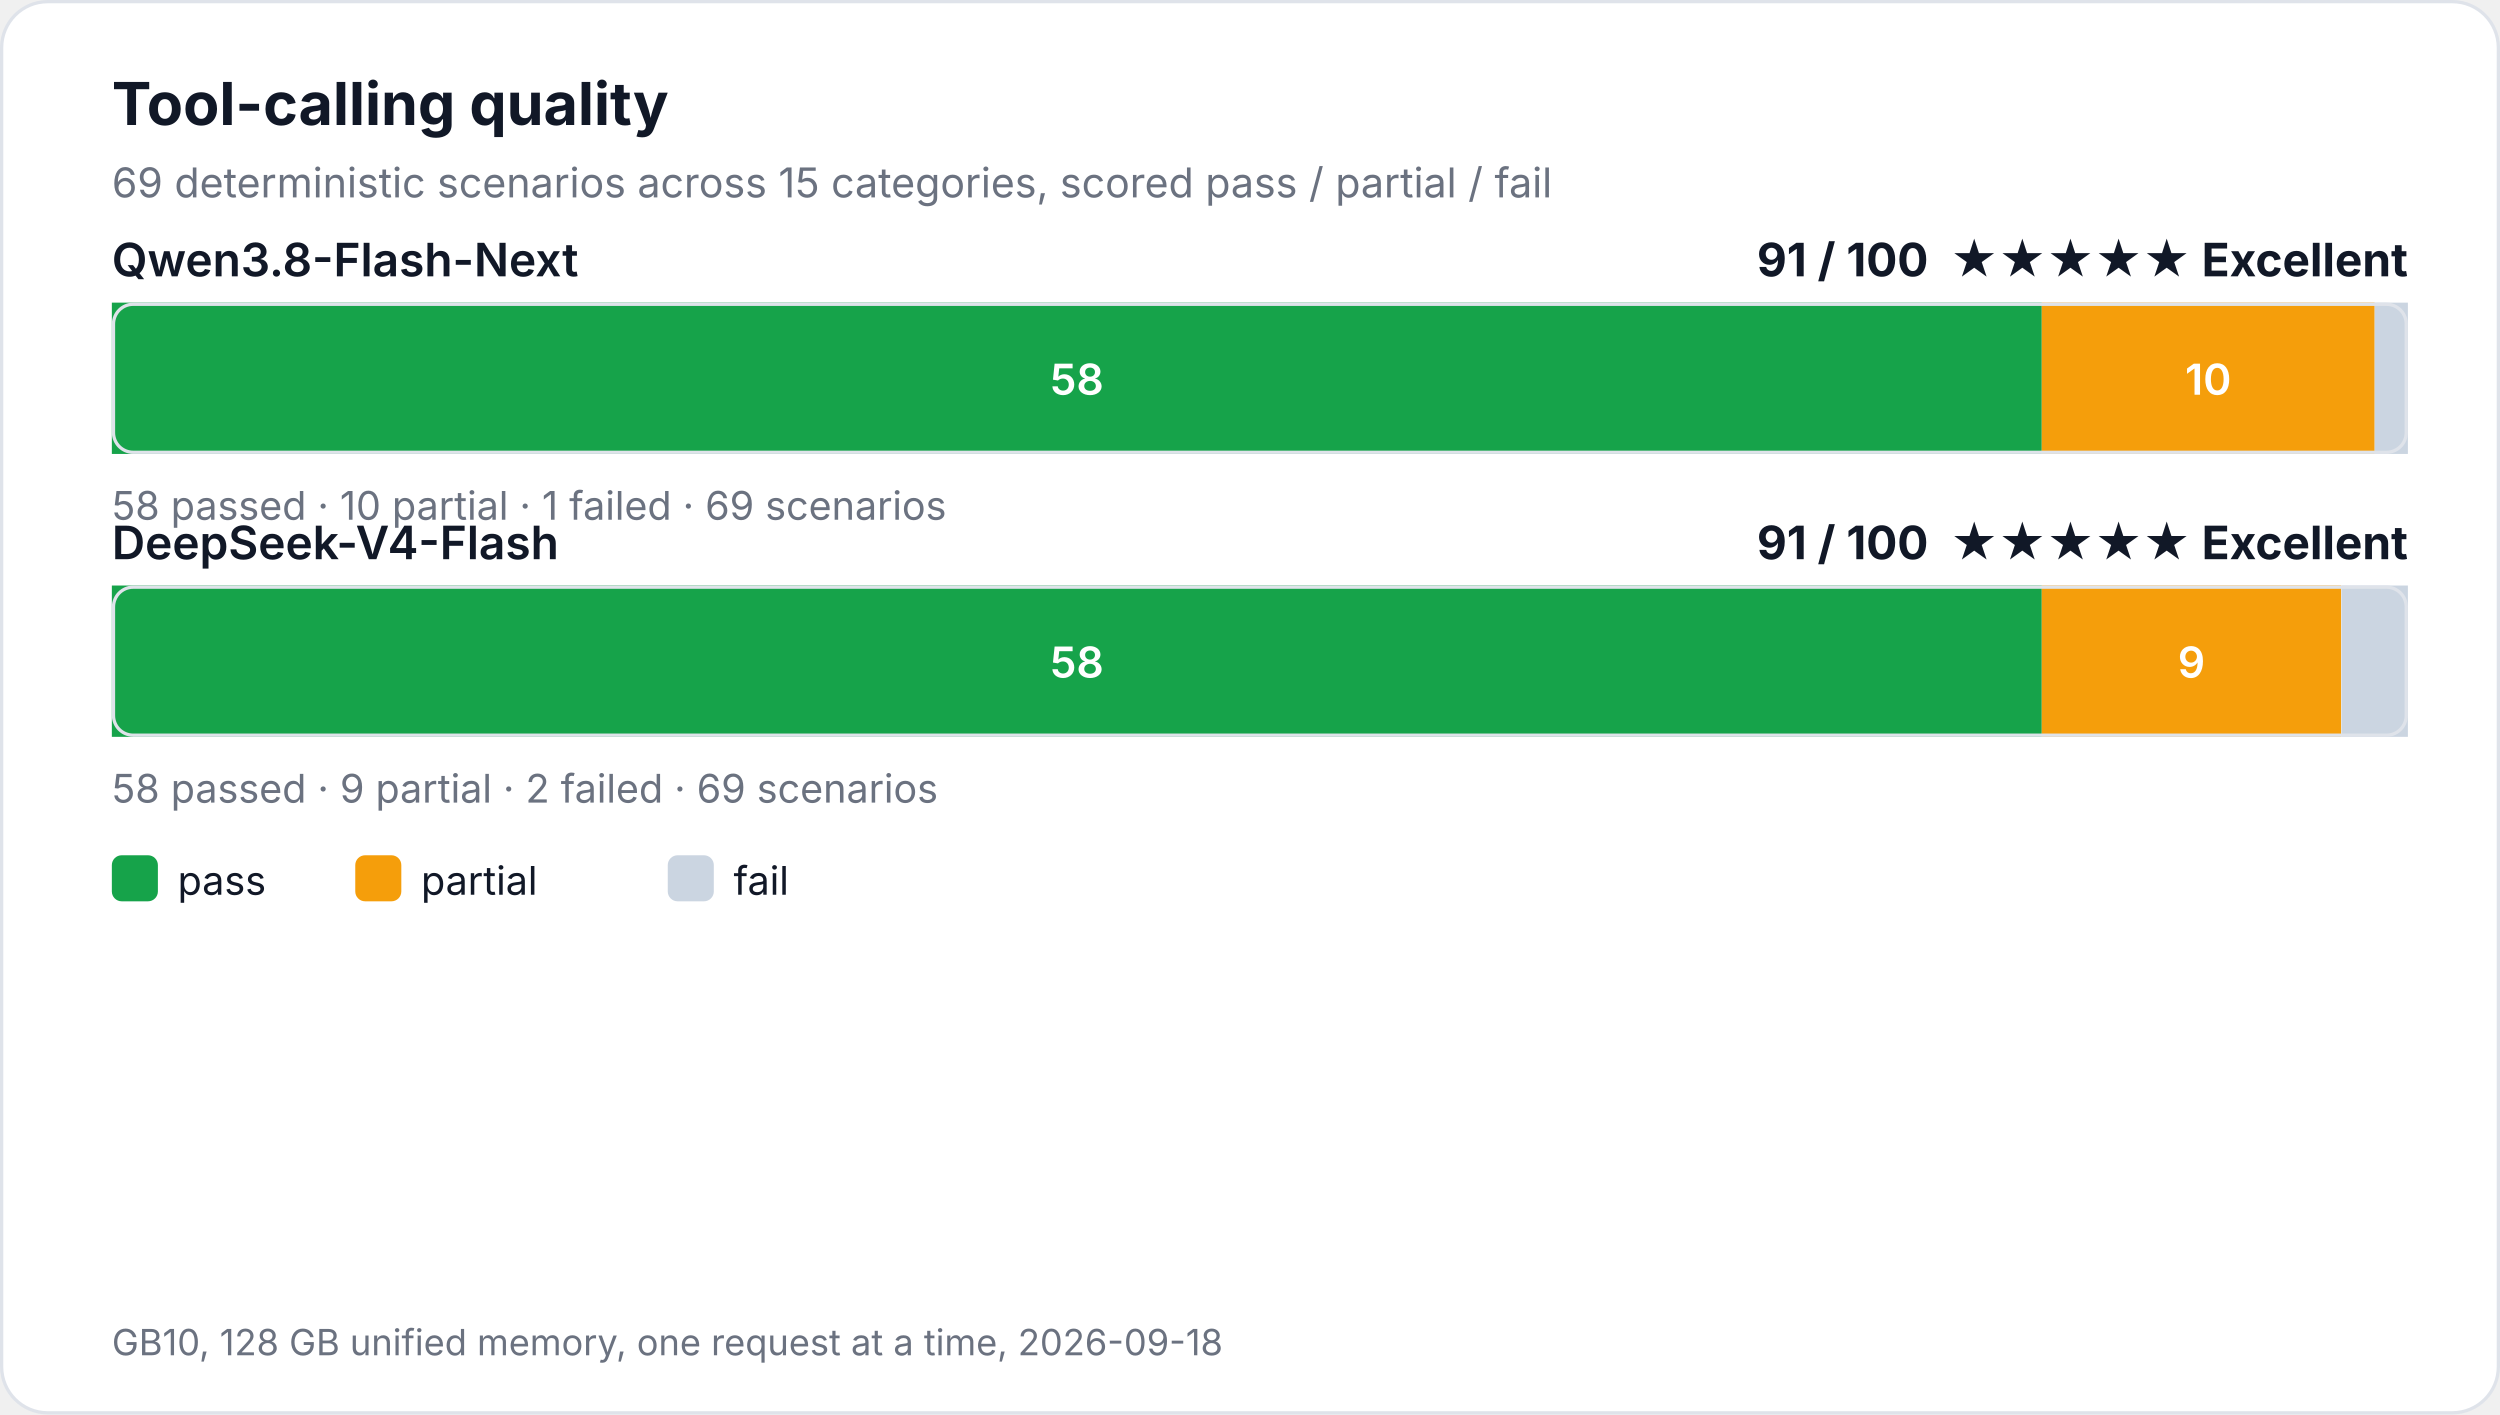
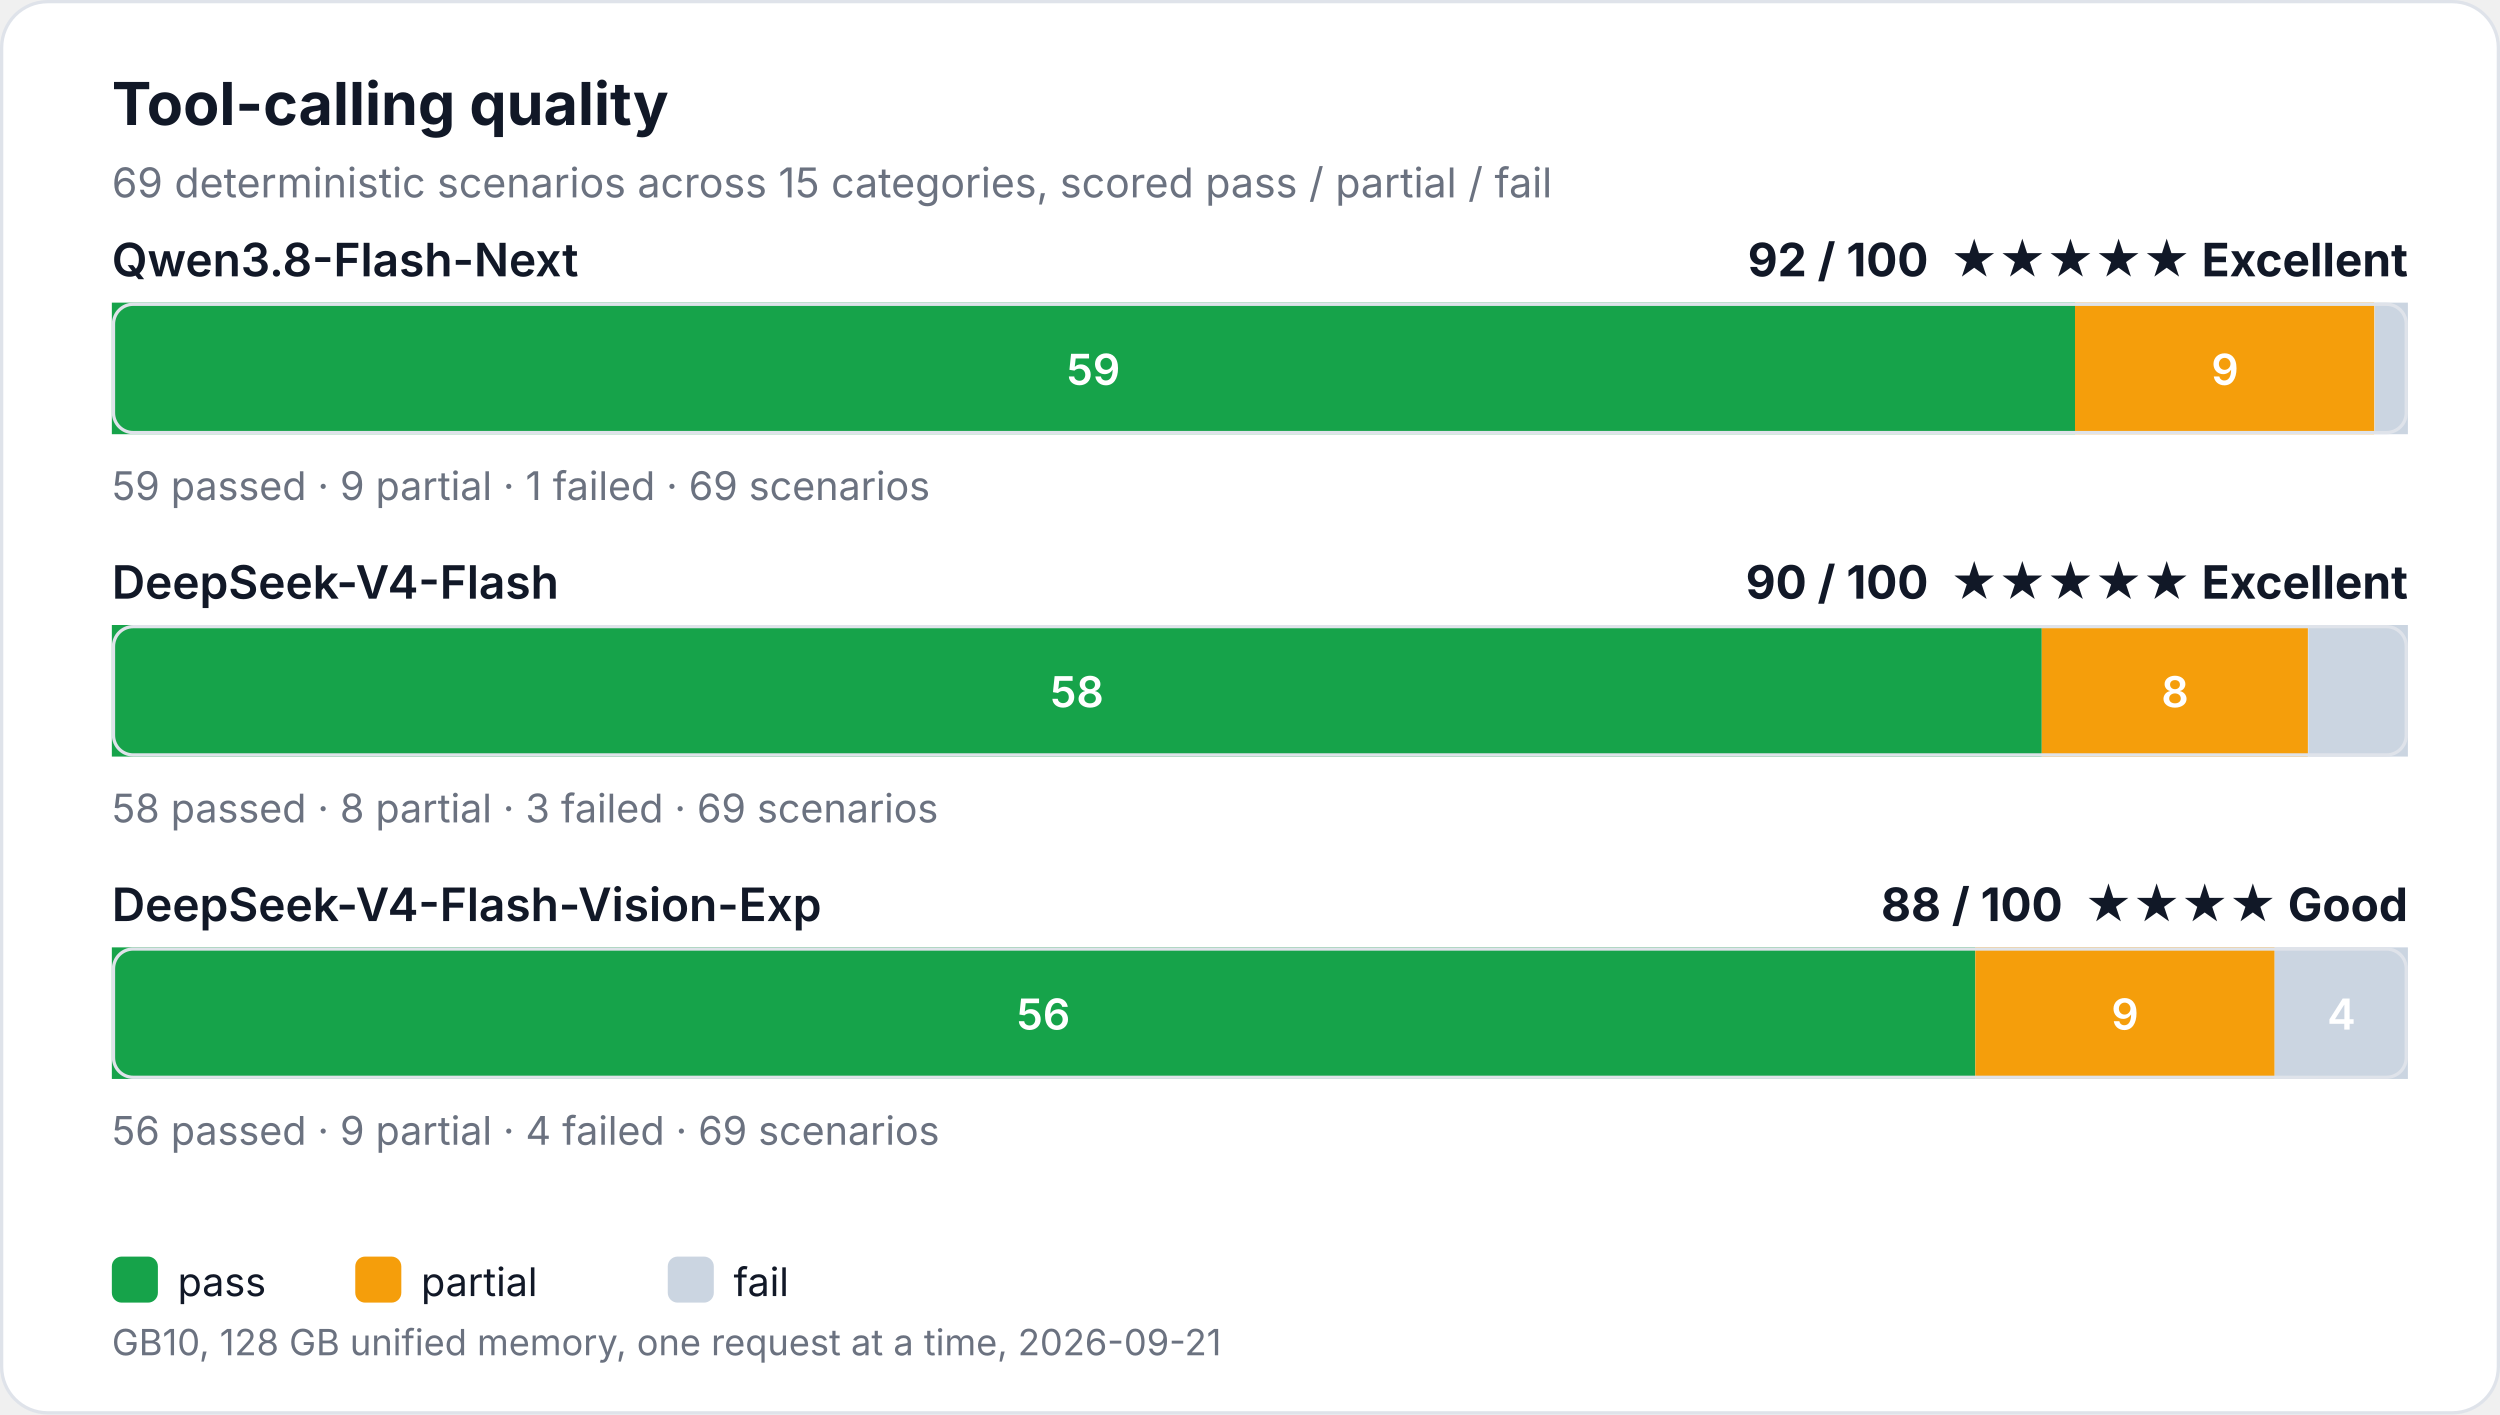
<svg xmlns="http://www.w3.org/2000/svg" width="760" height="430" viewBox="0 0 760 430" font-family="Inter, Segoe UI, Helvetica, Arial, sans-serif">
  <rect x="0.5" y="0.5" width="759" height="429" rx="14" fill="#ffffff" stroke="#dfe3ea" />
  <text x="34" y="38" font-size="18" font-weight="700" fill="#111827">Tool-calling quality</text>
  <text x="34" y="60" font-size="12.5" fill="#6b7280">69 deterministic scenarios across 15 categories, scored pass / partial / fail</text>
-   <text x="34" y="412" font-size="11" fill="#6b7280">GB10, 128 GB unified memory, one request at a time, 2026-09-18</text>
+   <text x="34" y="412" font-size="11" fill="#6b7280">GB10, 128 GB unified memory, one request at a time, 2026-09-21</text>
  <text x="34" y="84" font-size="14" font-weight="600" fill="#111827">Qwen3.8-Flash-Next</text>
-   <text x="732" y="84" font-size="14" font-weight="700" text-anchor="end" fill="#111827">91 / 100  ★★★★★ Excellent</text>
-   <rect x="34.0" y="92" width="586.7" height="46" fill="#16a34a" />
-   <text x="327.4" y="120.0" font-size="13" font-weight="600" text-anchor="middle" fill="#ffffff">58</text>
-   <rect x="620.7" y="92" width="101.2" height="46" fill="#f59e0b" />
-   <text x="671.3" y="120.0" font-size="13" font-weight="600" text-anchor="middle" fill="#ffffff">10</text>
-   <rect x="721.9" y="92" width="10.1" height="46" fill="#cbd5e1" />
-   <rect x="34.5" y="92.5" width="697" height="45" fill="none" stroke="#dfe3ea" rx="6" />
-   <text x="34" y="158" font-size="12" fill="#6b7280">58 passed · 10 partial · 1 failed · 69 scenarios</text>
-   <text x="34" y="170" font-size="14" font-weight="600" fill="#111827">DeepSeek-V4-Flash</text>
-   <text x="732" y="170" font-size="14" font-weight="700" text-anchor="end" fill="#111827">91 / 100  ★★★★★ Excellent</text>
-   <rect x="34.0" y="178" width="586.7" height="46" fill="#16a34a" />
-   <text x="327.4" y="206.0" font-size="13" font-weight="600" text-anchor="middle" fill="#ffffff">58</text>
-   <rect x="620.7" y="178" width="91.0" height="46" fill="#f59e0b" />
-   <text x="666.2" y="206.0" font-size="13" font-weight="600" text-anchor="middle" fill="#ffffff">9</text>
-   <rect x="711.8" y="178" width="20.2" height="46" fill="#cbd5e1" />
-   <rect x="34.5" y="178.5" width="697" height="45" fill="none" stroke="#dfe3ea" rx="6" />
-   <text x="34" y="244" font-size="12" fill="#6b7280">58 passed · 9 partial · 2 failed · 69 scenarios</text>
-   <rect x="34.0" y="260" width="14" height="14" rx="3" fill="#16a34a" />
-   <text x="54.0" y="272" font-size="12" fill="#111827">pass</text>
-   <rect x="108.0" y="260" width="14" height="14" rx="3" fill="#f59e0b" />
-   <text x="128.0" y="272" font-size="12" fill="#111827">partial</text>
-   <rect x="203.0" y="260" width="14" height="14" rx="3" fill="#cbd5e1" />
-   <text x="223.0" y="272" font-size="12" fill="#111827">fail</text>
+   <text x="732" y="84" font-size="14" font-weight="700" text-anchor="end" fill="#111827">92 / 100  ★★★★★ Excellent</text>
+   <rect x="34.0" y="92" width="596.8" height="40" fill="#16a34a" />
+   <text x="332.4" y="117.0" font-size="13" font-weight="600" text-anchor="middle" fill="#ffffff">59</text>
+   <rect x="630.8" y="92" width="91.0" height="40" fill="#f59e0b" />
+   <text x="676.4" y="117.0" font-size="13" font-weight="600" text-anchor="middle" fill="#ffffff">9</text>
+   <rect x="721.9" y="92" width="10.1" height="40" fill="#cbd5e1" />
+   <rect x="34.5" y="92.5" width="697" height="39" fill="none" stroke="#dfe3ea" rx="6" />
+   <text x="34" y="152" font-size="12" fill="#6b7280">59 passed · 9 partial · 1 failed · 69 scenarios</text>
+   <text x="34" y="182" font-size="14" font-weight="600" fill="#111827">DeepSeek-V4-Flash</text>
+   <text x="732" y="182" font-size="14" font-weight="700" text-anchor="end" fill="#111827">90 / 100  ★★★★★ Excellent</text>
+   <rect x="34.0" y="190" width="586.7" height="40" fill="#16a34a" />
+   <text x="327.4" y="215.0" font-size="13" font-weight="600" text-anchor="middle" fill="#ffffff">58</text>
+   <rect x="620.7" y="190" width="80.9" height="40" fill="#f59e0b" />
+   <text x="661.2" y="215.0" font-size="13" font-weight="600" text-anchor="middle" fill="#ffffff">8</text>
+   <rect x="701.7" y="190" width="30.3" height="40" fill="#cbd5e1" />
+   <rect x="34.5" y="190.5" width="697" height="39" fill="none" stroke="#dfe3ea" rx="6" />
+   <text x="34" y="250" font-size="12" fill="#6b7280">58 passed · 8 partial · 3 failed · 69 scenarios</text>
+   <text x="34" y="280" font-size="14" font-weight="600" fill="#111827">DeepSeek-V4-Flash-Vision-Exp</text>
+   <text x="732" y="280" font-size="14" font-weight="700" text-anchor="end" fill="#111827">88 / 100  ★★★★ Good</text>
+   <rect x="34.0" y="288" width="566.5" height="40" fill="#16a34a" />
+   <text x="317.2" y="313.0" font-size="13" font-weight="600" text-anchor="middle" fill="#ffffff">56</text>
+   <rect x="600.5" y="288" width="91.0" height="40" fill="#f59e0b" />
+   <text x="646.0" y="313.0" font-size="13" font-weight="600" text-anchor="middle" fill="#ffffff">9</text>
+   <rect x="691.5" y="288" width="40.5" height="40" fill="#cbd5e1" />
+   <text x="711.8" y="313.0" font-size="13" font-weight="600" text-anchor="middle" fill="#ffffff">4</text>
+   <rect x="34.5" y="288.5" width="697" height="39" fill="none" stroke="#dfe3ea" rx="6" />
+   <text x="34" y="348" font-size="12" fill="#6b7280">56 passed · 9 partial · 4 failed · 69 scenarios</text>
+   <rect x="34.0" y="382" width="14" height="14" rx="3" fill="#16a34a" />
+   <text x="54.0" y="394" font-size="12" fill="#111827">pass</text>
+   <rect x="108.0" y="382" width="14" height="14" rx="3" fill="#f59e0b" />
+   <text x="128.0" y="394" font-size="12" fill="#111827">partial</text>
+   <rect x="203.0" y="382" width="14" height="14" rx="3" fill="#cbd5e1" />
+   <text x="223.0" y="394" font-size="12" fill="#111827">fail</text>
</svg>
